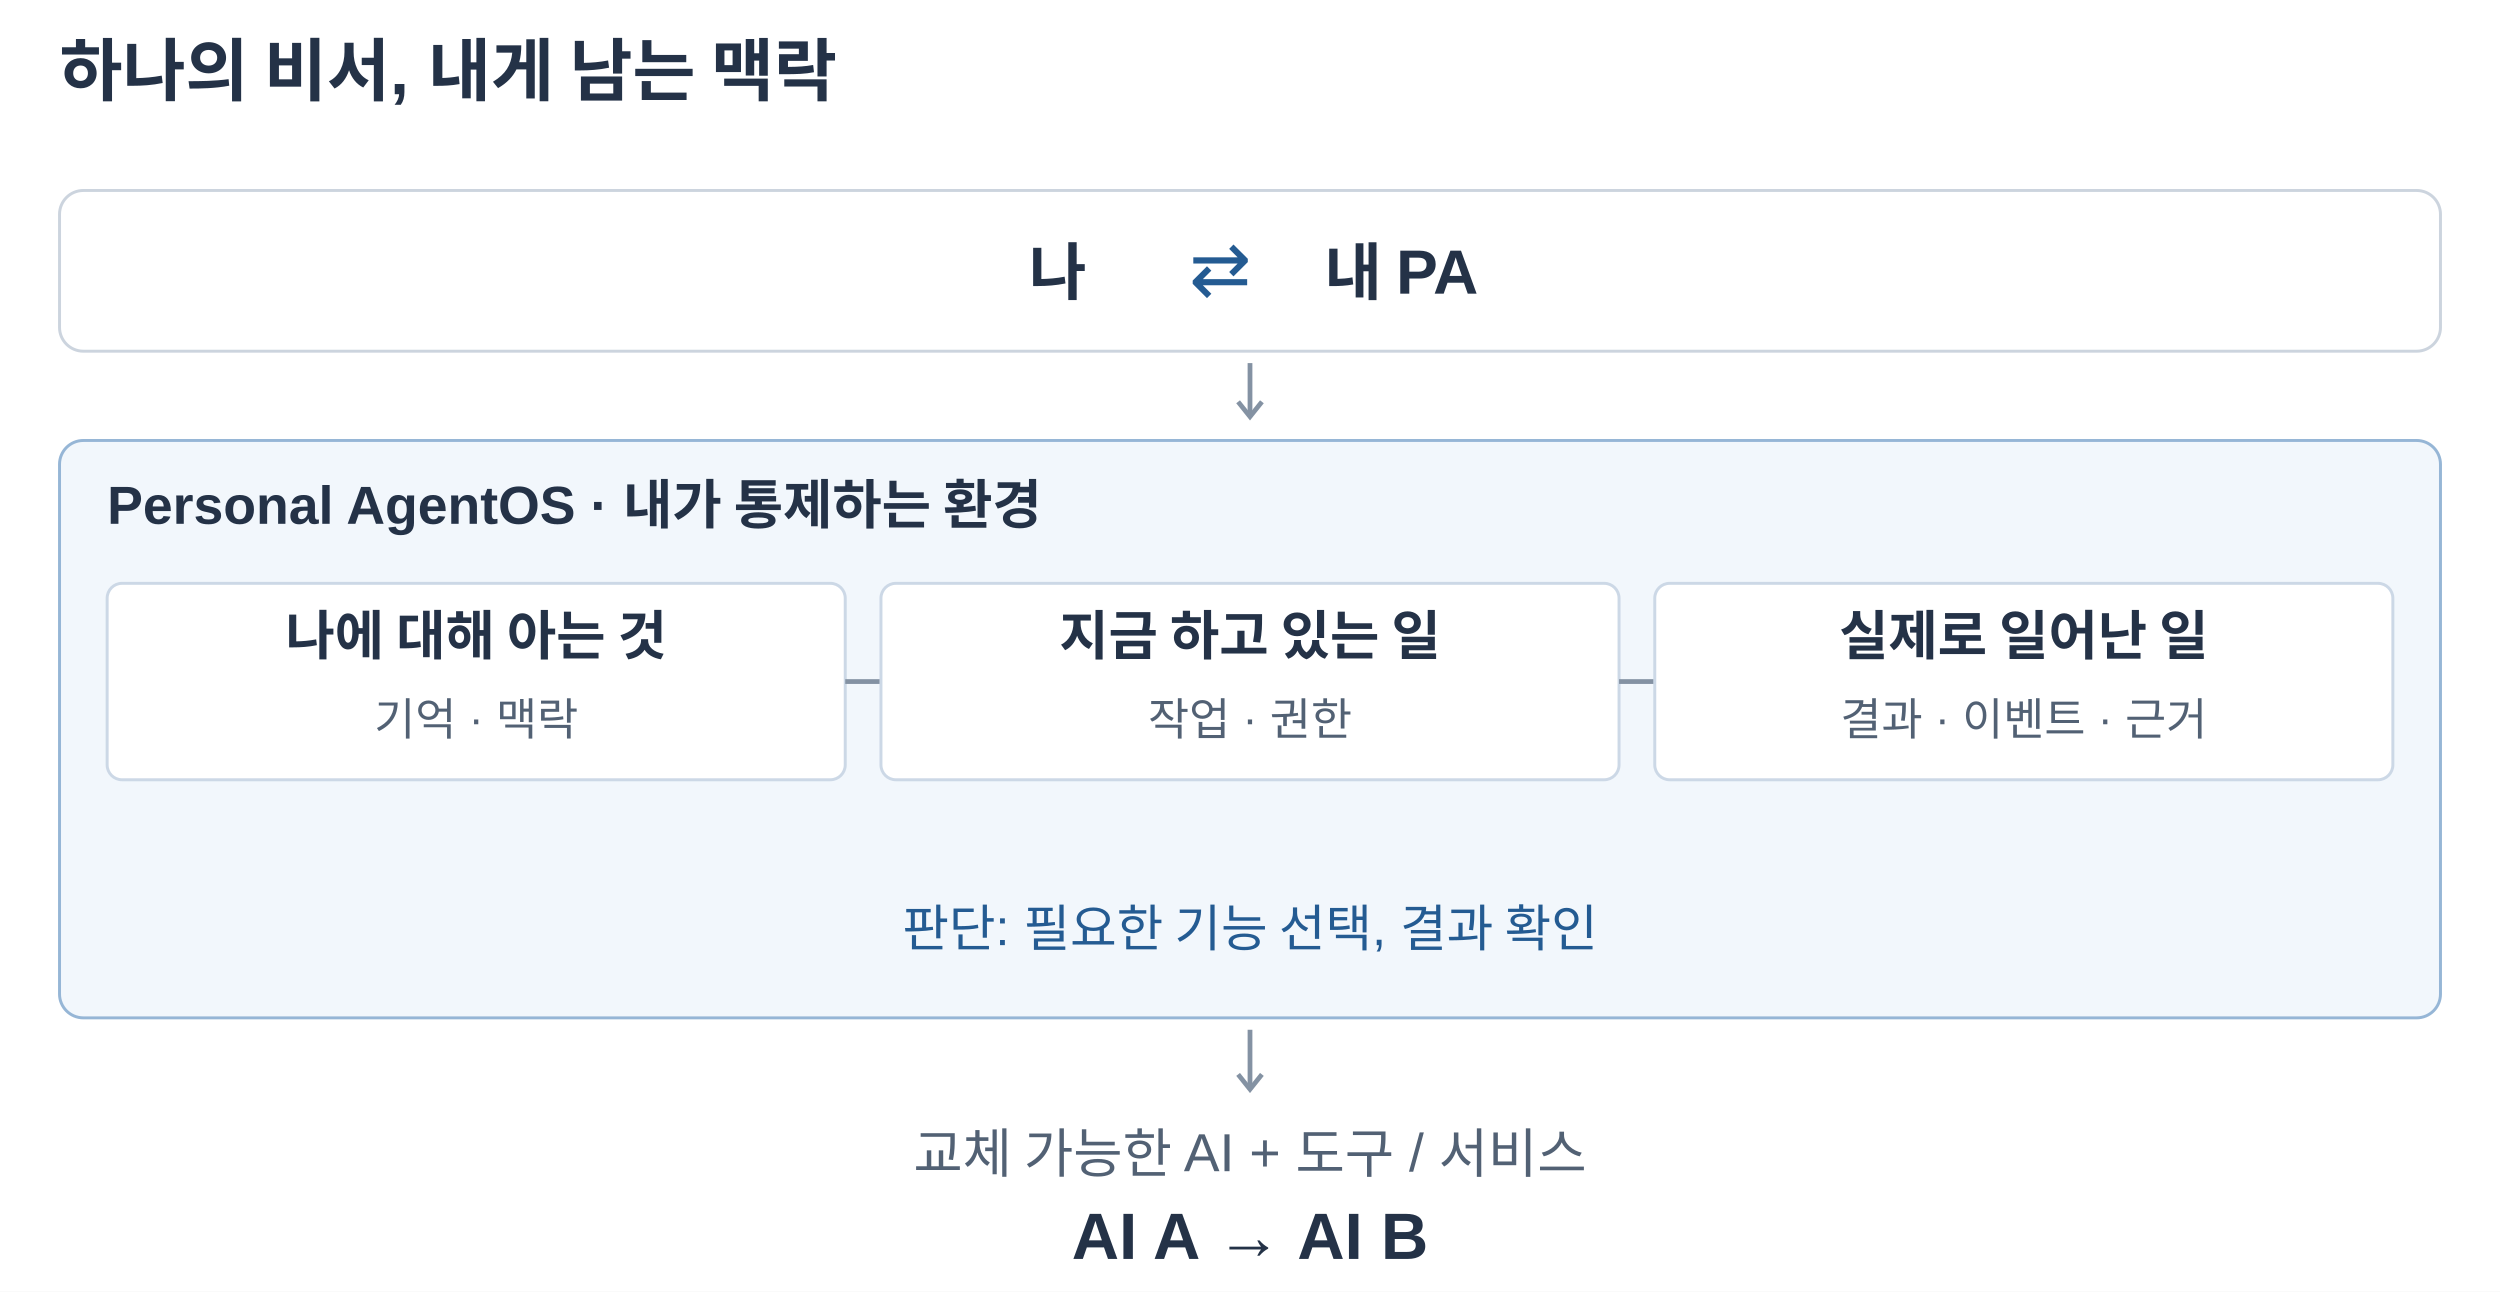
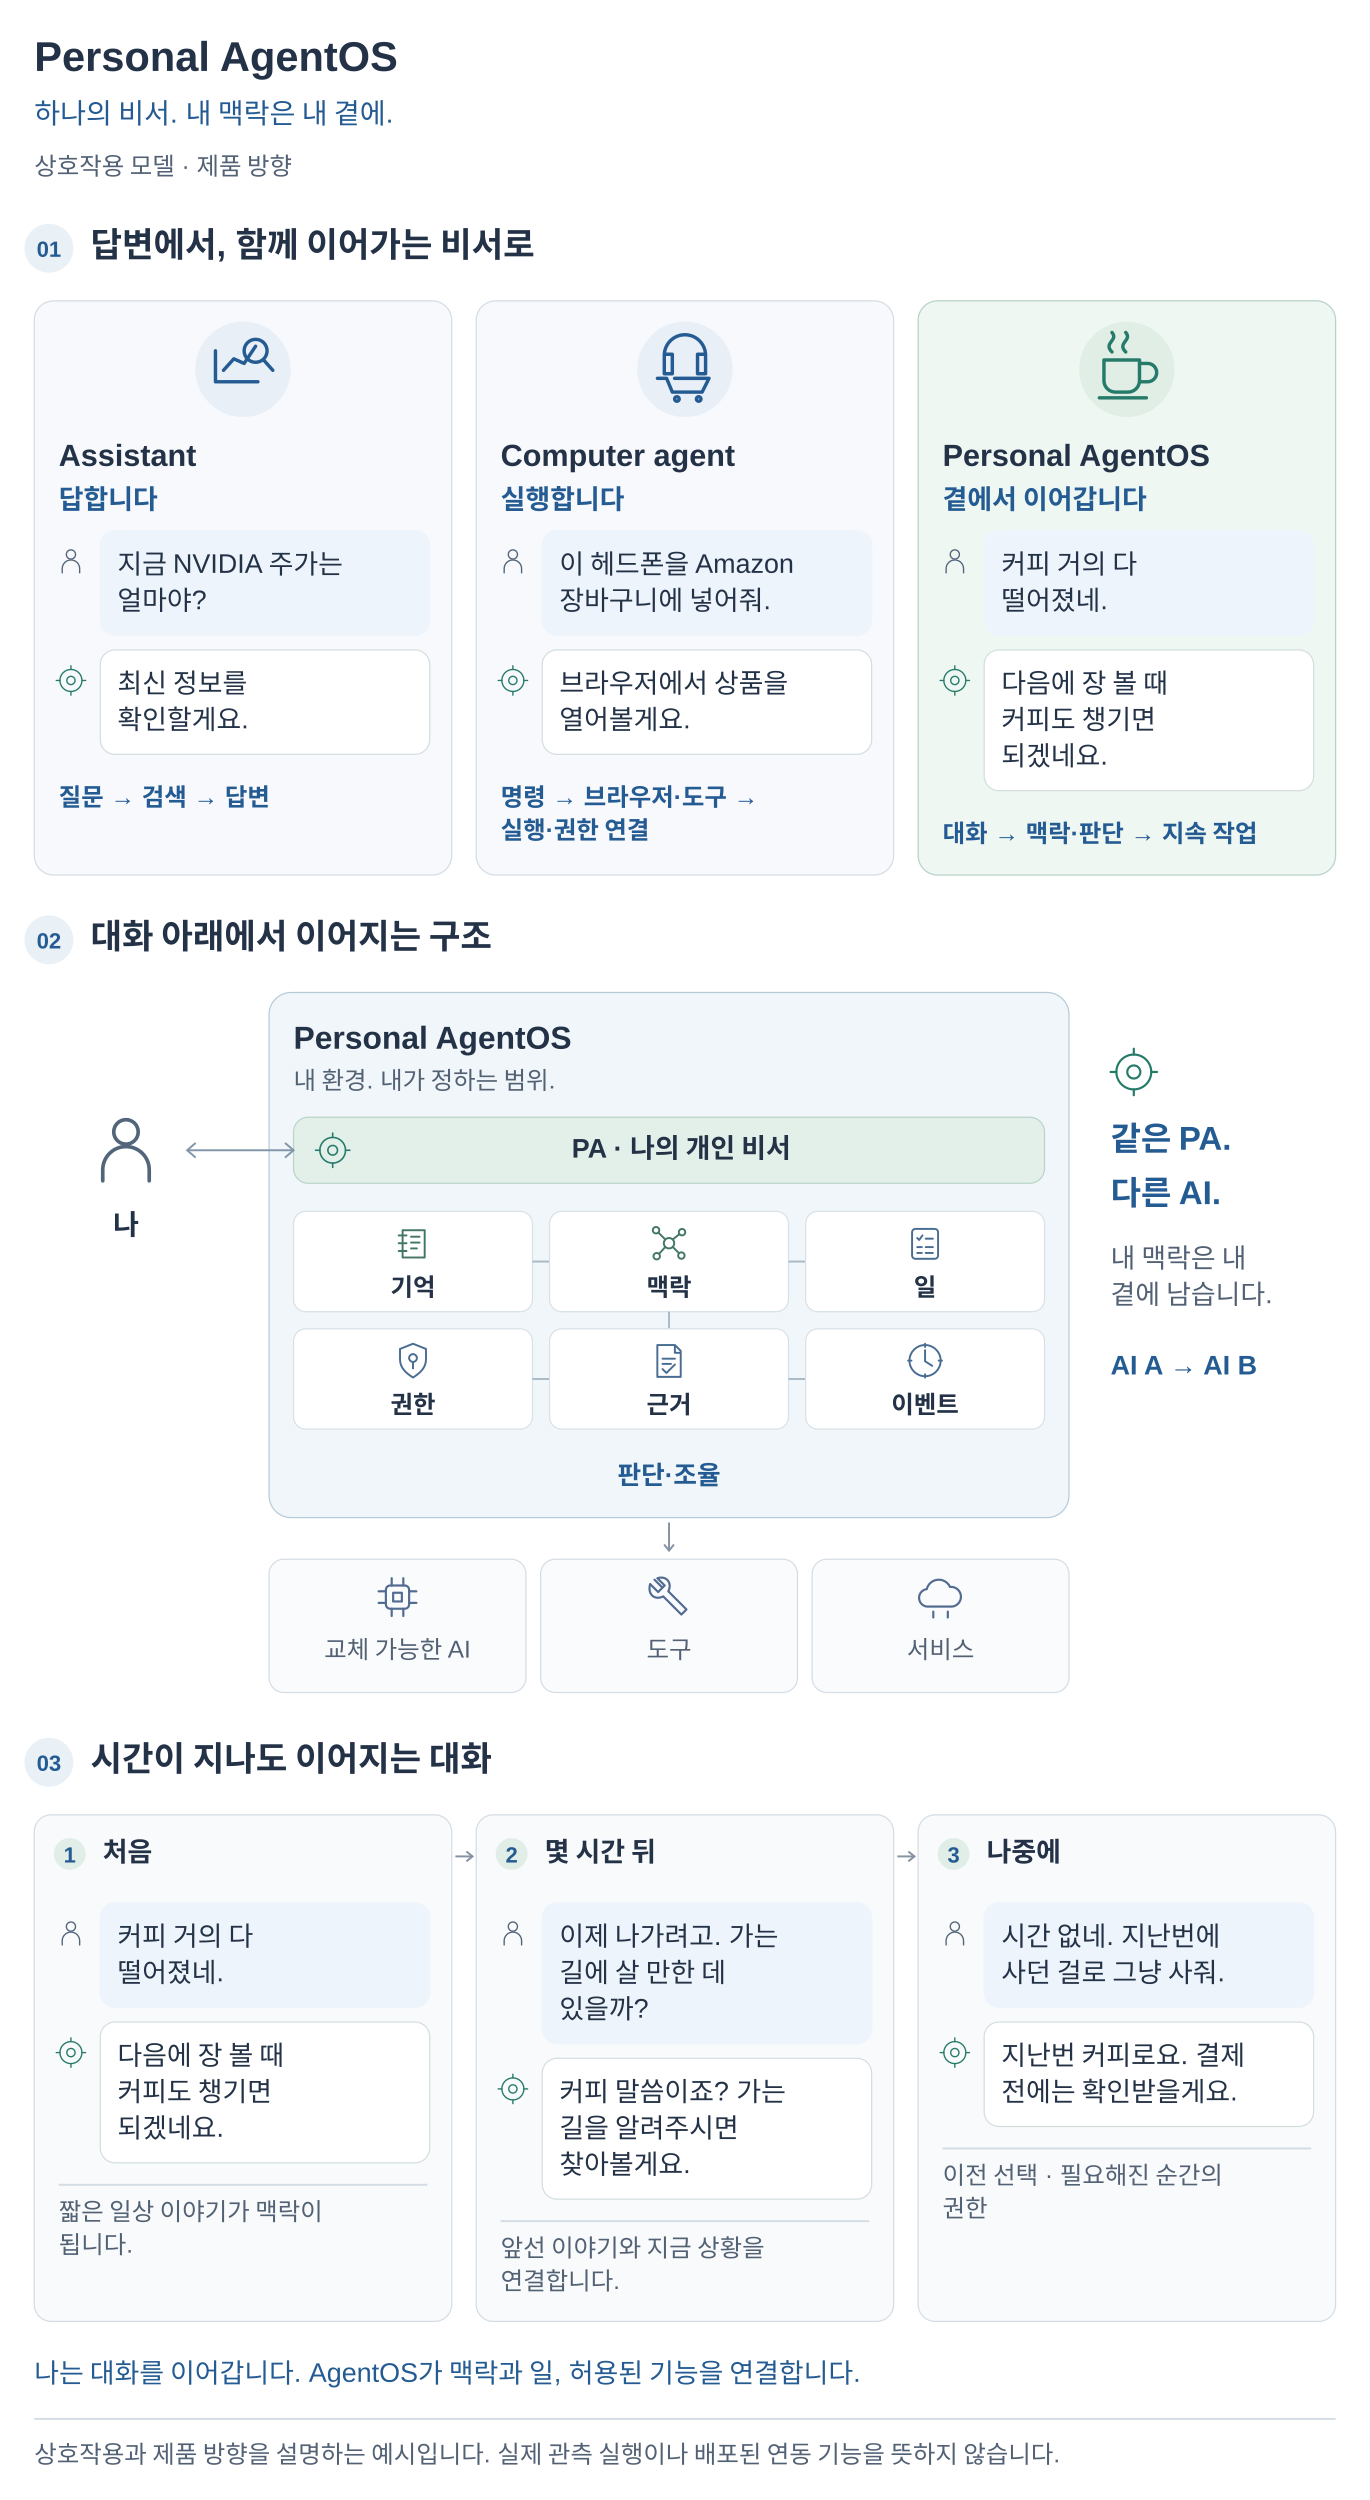
- <svg xmlns="http://www.w3.org/2000/svg" width="840" height="434" viewBox="0 0 840 434" role="img" aria-labelledby="title desc">
+ <svg xmlns="http://www.w3.org/2000/svg" width="1120" height="2044" viewBox="0 0 1120 2044" role="img" aria-labelledby="title desc">
  <style>text{font-family:Arial,"Noto Sans",sans-serif;fill:#243247} .bold{font-weight:700} .muted{fill:#526174} .blue{fill:#245b92}</style>
-   <rect width="840" height="434" fill="#fff" />
-   <text x="20" y="32.0" font-size="23" class="bold" text-anchor="start">하나의 비서, 내게 남는 맥락</text>
-   <rect x="20" y="64" width="800" height="54" rx="8" fill="#fff" stroke="#ccd4de" />
-   <text x="365.0" y="99" font-size="21" class="bold" text-anchor="end">나</text>
-   <text x="410.0" y="99" font-size="25" class="blue" text-anchor="middle">⇄</text>
-   <text x="445.0" y="99" font-size="21" class="bold" text-anchor="start">내 PA</text>
-   <path d="M420.0 122 L420.0 140" fill="none" stroke="#8492a3" stroke-width="1.6" />
-   <path d="M416.0 135 L420.0 140 L424.0 135" fill="none" stroke="#8492a3" stroke-width="1.6" />
-   <rect x="20" y="148" width="800" height="194" rx="8" fill="#f2f7fc" stroke="#96b6d6" />
-   <text x="36" y="176.0" font-size="18" class="bold" text-anchor="start">Personal AgentOS · 내가 통제하는 환경</text>
-   <rect x="36" y="196" width="248" height="66" rx="5" fill="#fff" stroke="#ccd8e6" />
-   <text x="160.0" y="220" font-size="18" class="bold" text-anchor="middle">나에 대해 아는 것</text>
-   <text x="160.0" y="247" font-size="15" class="muted" text-anchor="middle">기억 · 맥락</text>
-   <path d="M284 229H296" fill="none" stroke="#8492a3" stroke-width="1.6" />
-   <rect x="296" y="196" width="248" height="66" rx="5" fill="#fff" stroke="#ccd8e6" />
-   <text x="420.0" y="220" font-size="18" class="bold" text-anchor="middle">지금 하고 있는 일</text>
-   <text x="420.0" y="247" font-size="15" class="muted" text-anchor="middle">작업 · 권한</text>
-   <path d="M544 229H556" fill="none" stroke="#8492a3" stroke-width="1.6" />
-   <rect x="556" y="196" width="248" height="66" rx="5" fill="#fff" stroke="#ccd8e6" />
-   <text x="680.0" y="220" font-size="18" class="bold" text-anchor="middle">실제로 일어난 일</text>
-   <text x="680.0" y="247" font-size="15" class="muted" text-anchor="middle">결과 · 이벤트 · 근거</text>
-   <text x="420.0" y="318" font-size="17" class="blue" text-anchor="middle">판단: 필요한 기능 선택, 결과 확인</text>
-   <path d="M420.0 346 L420.0 366" fill="none" stroke="#8492a3" stroke-width="1.6" />
-   <path d="M416.0 361 L420.0 366 L424.0 361" fill="none" stroke="#8492a3" stroke-width="1.6" />
-   <text x="420.0" y="394" font-size="18" class="muted" text-anchor="middle">교체 가능한 AI + 도구 / 서비스</text>
-   <text x="420.0" y="423" font-size="22" class="bold" text-anchor="middle">AI A  →  AI B</text>
+   <rect width="1120" height="2044" fill="#fff" />
+   <text x="28" y="58.0" font-size="34" class="bold" text-anchor="start">Personal AgentOS</text>
+   <text x="28" y="100.9" font-size="23" class="blue" text-anchor="start">하나의 비서. 내 맥락은 내 곁에.</text>
+   <text x="28" y="142.95" font-size="20" class="muted" text-anchor="start">상호작용 모델 · 제품 방향</text>
+   <circle cx="40" cy="202.95" r="20" fill="#e9f0f6" stroke="none" />
+   <text x="40" y="209.95" font-size="18" class="blue bold" text-anchor="middle">01</text>
+   <text x="74" y="209.95" font-size="28" class="bold" text-anchor="start">답변에서, 함께 이어가는 비서로</text>
+   <rect x="28.0" y="245.95" width="341.333" height="469.5" rx="16" fill="#f7f9fc" stroke="#d4dce5" />
+   <circle cx="198.667" cy="301.95" r="39" fill="#e9eff7" stroke="none" />
+   <g transform="translate(168.6667 269.95) scale(0.9375)" fill="none" stroke="#245b92" stroke-width="3" stroke-linecap="round" stroke-linejoin="round">
+     <path d="M8 45V18m0 27h37M15 35l9-10 9 4 10-15" />
+     <circle cx="43" cy="18" r="10" />
+     <path d="m50 26 8 9" />
+   </g>
+   <text x="48.0" y="380.95" font-size="25" class="bold" text-anchor="start">Assistant</text>
+   <text x="48.0" y="415.95" font-size="22" class="blue bold" text-anchor="start">답합니다</text>
+   <g transform="translate(46.0 446.95) scale(0.375)" fill="none" stroke="#53657a" stroke-width="3" stroke-linecap="round" stroke-linejoin="round">
+     <circle cx="32" cy="17" r="10" />
+     <path d="M13 57v-9a19 19 0 0 1 38 0v9" />
+   </g>
+   <rect x="82.0" y="433.95" width="269.333" height="85.4" rx="12" fill="#edf4fb" stroke="#edf4fb" />
+   <text x="96.0" y="468.95" font-size="22" class="" text-anchor="start">지금 NVIDIA 주가는</text>
+   <text x="96.0" y="498.65" font-size="22" class="" text-anchor="start">얼마야?</text>
+   <g transform="translate(46.0 544.35) scale(0.375)" fill="none" stroke="#257a69" stroke-width="3" stroke-linecap="round" stroke-linejoin="round">
+     <circle cx="32" cy="32" r="24" />
+     <circle cx="32" cy="32" r="9" />
+     <path d="M32 0v8m0 48v8M0 32h8m48 0h8" />
+   </g>
+   <rect x="82.0" y="531.35" width="269.333" height="85.4" rx="12" fill="#ffffff" stroke="#d3dedf" />
+   <text x="96.0" y="566.35" font-size="22" class="" text-anchor="start">최신 정보를</text>
+   <text x="96.0" y="596.05" font-size="22" class="" text-anchor="start">확인할게요.</text>
+   <text x="48.0" y="658.75" font-size="20" class="blue bold" text-anchor="start">질문 → 검색 → 답변</text>
+   <rect x="389.333" y="245.95" width="341.333" height="469.5" rx="16" fill="#f7f9fc" stroke="#d4dce5" />
+   <circle cx="560.0" cy="301.95" r="39" fill="#e9eff7" stroke="none" />
+   <g transform="translate(530.0 269.95) scale(0.9375)" fill="none" stroke="#245b92" stroke-width="3" stroke-linecap="round" stroke-linejoin="round">
+     <path d="M14 29v-7a18 18 0 0 1 36 0v7M14 21h7v17h-7zm29 0h7v17h-7zM8 42h8l5 12h26l6-12H23" />
+     <circle cx="25" cy="60" r="2" />
+     <circle cx="44" cy="60" r="2" />
+   </g>
+   <text x="409.333" y="380.95" font-size="25" class="bold" text-anchor="start">Computer agent</text>
+   <text x="409.333" y="415.95" font-size="22" class="blue bold" text-anchor="start">실행합니다</text>
+   <g transform="translate(407.3333 446.95) scale(0.375)" fill="none" stroke="#53657a" stroke-width="3" stroke-linecap="round" stroke-linejoin="round">
+     <circle cx="32" cy="17" r="10" />
+     <path d="M13 57v-9a19 19 0 0 1 38 0v9" />
+   </g>
+   <rect x="443.333" y="433.95" width="269.333" height="85.4" rx="12" fill="#edf4fb" stroke="#edf4fb" />
+   <text x="457.333" y="468.95" font-size="22" class="" text-anchor="start">이 헤드폰을 Amazon</text>
+   <text x="457.333" y="498.65" font-size="22" class="" text-anchor="start">장바구니에 넣어줘.</text>
+   <g transform="translate(407.3333 544.35) scale(0.375)" fill="none" stroke="#257a69" stroke-width="3" stroke-linecap="round" stroke-linejoin="round">
+     <circle cx="32" cy="32" r="24" />
+     <circle cx="32" cy="32" r="9" />
+     <path d="M32 0v8m0 48v8M0 32h8m48 0h8" />
+   </g>
+   <rect x="443.333" y="531.35" width="269.333" height="85.4" rx="12" fill="#ffffff" stroke="#d3dedf" />
+   <text x="457.333" y="566.35" font-size="22" class="" text-anchor="start">브라우저에서 상품을</text>
+   <text x="457.333" y="596.05" font-size="22" class="" text-anchor="start">열어볼게요.</text>
+   <text x="409.333" y="658.75" font-size="20" class="blue bold" text-anchor="start">명령 → 브라우저·도구 →</text>
+   <text x="409.333" y="685.75" font-size="20" class="blue bold" text-anchor="start">실행·권한 연결</text>
+   <rect x="750.667" y="245.95" width="341.333" height="469.5" rx="16" fill="#eff7f3" stroke="#b7d1c5" />
+   <circle cx="921.333" cy="301.95" r="39" fill="#e0eee6" stroke="none" />
+   <g transform="translate(891.3333 269.95) scale(0.9375)" fill="none" stroke="#257a69" stroke-width="3" stroke-linecap="round" stroke-linejoin="round">
+     <path d="M12 26h31v18a10 10 0 0 1-10 10H22a10 10 0 0 1-10-10zM43 29h7a8 8 0 0 1 0 16h-7M8 59h41M19 19c-8-8 6-10 0-17M31 19c-8-8 6-10 0-17" />
+   </g>
+   <text x="770.667" y="380.95" font-size="25" class="bold" text-anchor="start">Personal AgentOS</text>
+   <text x="770.667" y="415.95" font-size="22" class="blue bold" text-anchor="start">곁에서 이어갑니다</text>
+   <g transform="translate(768.6667 446.95) scale(0.375)" fill="none" stroke="#53657a" stroke-width="3" stroke-linecap="round" stroke-linejoin="round">
+     <circle cx="32" cy="17" r="10" />
+     <path d="M13 57v-9a19 19 0 0 1 38 0v9" />
+   </g>
+   <rect x="804.667" y="433.95" width="269.333" height="85.4" rx="12" fill="#edf4fb" stroke="#edf4fb" />
+   <text x="818.667" y="468.95" font-size="22" class="" text-anchor="start">커피 거의 다</text>
+   <text x="818.667" y="498.65" font-size="22" class="" text-anchor="start">떨어졌네.</text>
+   <g transform="translate(768.6667 544.35) scale(0.375)" fill="none" stroke="#257a69" stroke-width="3" stroke-linecap="round" stroke-linejoin="round">
+     <circle cx="32" cy="32" r="24" />
+     <circle cx="32" cy="32" r="9" />
+     <path d="M32 0v8m0 48v8M0 32h8m48 0h8" />
+   </g>
+   <rect x="804.667" y="531.35" width="269.333" height="115.1" rx="12" fill="#ffffff" stroke="#d3dedf" />
+   <text x="818.667" y="566.35" font-size="22" class="" text-anchor="start">다음에 장 볼 때</text>
+   <text x="818.667" y="596.05" font-size="22" class="" text-anchor="start">커피도 챙기면</text>
+   <text x="818.667" y="625.75" font-size="22" class="" text-anchor="start">되겠네요.</text>
+   <text x="770.667" y="688.45" font-size="20" class="blue bold" text-anchor="start">대화 → 맥락·판단 → 지속 작업</text>
+   <circle cx="40" cy="768.45" r="20" fill="#e9f0f6" stroke="none" />
+   <text x="40" y="775.45" font-size="18" class="blue bold" text-anchor="middle">02</text>
+   <text x="74" y="775.45" font-size="28" class="bold" text-anchor="start">대화 아래에서 이어지는 구조</text>
+   <g transform="translate(71 908.45) scale(1.0)" fill="none" stroke="#53657a" stroke-width="3" stroke-linecap="round" stroke-linejoin="round">
+     <circle cx="32" cy="17" r="10" />
+     <path d="M13 57v-9a19 19 0 0 1 38 0v9" />
+   </g>
+   <text x="103" y="1009.45" font-size="23" class="bold" text-anchor="middle">나</text>
+   <rect x="220" y="811.45" width="654" height="429.35" rx="18" fill="#f0f6f9" stroke="#b6cad9" />
+   <text x="240" y="857.45" font-size="26" class="bold" text-anchor="start">Personal AgentOS</text>
+   <text x="240" y="890.45" font-size="20" class="muted" text-anchor="start">내 환경. 내가 정하는 범위.</text>
+   <rect x="240" y="913.45" width="614" height="54" rx="12" fill="#e3f0e9" stroke="#bad3c8" />
+   <g transform="translate(258 926.45) scale(0.4375)" fill="none" stroke="#257a69" stroke-width="3" stroke-linecap="round" stroke-linejoin="round">
+     <circle cx="32" cy="32" r="24" />
+     <circle cx="32" cy="32" r="9" />
+     <path d="M32 0v8m0 48v8M0 32h8m48 0h8" />
+   </g>
+   <text x="557.0" y="946.45" font-size="22" class="bold" text-anchor="middle">PA · 나의 개인 비서</text>
+   <path d="M153 940.45H240" fill="none" stroke="#8296a9" stroke-width="1.6" />
+   <path d="M160 934.45L153 940.45L160 946.45M233 934.45L240 940.45L233 946.45" fill="none" stroke="#8296a9" stroke-width="1.6" />
+   <rect x="240.0" y="990.45" width="195.333" height="82" rx="10" fill="#fff" stroke="#d8e1e7" />
+   <g transform="translate(320.6667 999.45) scale(0.53125)" fill="none" stroke="#427665" stroke-width="3" stroke-linecap="round" stroke-linejoin="round">
+     <path d="M16 12h34v42H16zM10 20h12m-12 12h12m-12 12h12M29 22h13m-13 9h13m-13 9h9" />
+   </g>
+   <text x="337.667" y="1059.45" font-size="20" class="bold" text-anchor="middle">기억</text>
+   <path d="M435.333 1031.45H449.333" fill="none" stroke="#a7bac6" stroke-width="1.6" />
+   <rect x="449.333" y="990.45" width="195.333" height="82" rx="10" fill="#fff" stroke="#d8e1e7" />
+   <g transform="translate(530.0 999.45) scale(0.53125)" fill="none" stroke="#427665" stroke-width="3" stroke-linecap="round" stroke-linejoin="round">
+     <circle cx="32" cy="32" r="8" />
+     <circle cx="12" cy="12" r="5" />
+     <circle cx="52" cy="15" r="5" />
+     <circle cx="13" cy="52" r="5" />
+     <circle cx="51" cy="51" r="5" />
+     <path d="m16 16 10 10m12 0 10-8M17 48l9-10m12 0 9 9" />
+   </g>
+   <text x="547.0" y="1059.45" font-size="20" class="bold" text-anchor="middle">맥락</text>
+   <path d="M644.667 1031.45H658.667" fill="none" stroke="#a7bac6" stroke-width="1.6" />
+   <path d="M547.0 1072.45V1086.45" fill="none" stroke="#a7bac6" stroke-width="1.6" />
+   <rect x="658.667" y="990.45" width="195.333" height="82" rx="10" fill="#fff" stroke="#d8e1e7" />
+   <g transform="translate(739.3333 999.45) scale(0.53125)" fill="none" stroke="#496d92" stroke-width="3" stroke-linecap="round" stroke-linejoin="round">
+     <rect x="12" y="10" width="40" height="46" rx="5" />
+     <path d="m20 24 3 3 5-7m5 5h11M20 38h7m6 0h11M20 47h7m6 0h11" />
+   </g>
+   <text x="756.333" y="1059.45" font-size="20" class="bold" text-anchor="middle">일</text>
+   <rect x="240.0" y="1086.45" width="195.333" height="82" rx="10" fill="#fff" stroke="#d8e1e7" />
+   <g transform="translate(320.6667 1095.45) scale(0.53125)" fill="none" stroke="#496d92" stroke-width="3" stroke-linecap="round" stroke-linejoin="round">
+     <path d="M32 6 52 14v16c0 13-9 21-20 28-11-7-20-15-20-28V14z" />
+     <circle cx="32" cy="28" r="6" />
+     <path d="M32 34v10" />
+   </g>
+   <text x="337.667" y="1155.45" font-size="20" class="bold" text-anchor="middle">권한</text>
+   <path d="M435.333 1127.45H449.333" fill="none" stroke="#a7bac6" stroke-width="1.6" />
+   <rect x="449.333" y="1086.45" width="195.333" height="82" rx="10" fill="#fff" stroke="#d8e1e7" />
+   <g transform="translate(530.0 1095.45) scale(0.53125)" fill="none" stroke="#496d92" stroke-width="3" stroke-linecap="round" stroke-linejoin="round">
+     <path d="M14 8h27l9 9v40H14zM41 8v12h9M22 29h19m-19 8h13m-13 8 6 6 13-13" />
+   </g>
+   <text x="547.0" y="1155.45" font-size="20" class="bold" text-anchor="middle">근거</text>
+   <path d="M644.667 1127.45H658.667" fill="none" stroke="#a7bac6" stroke-width="1.6" />
+   <rect x="658.667" y="1086.45" width="195.333" height="82" rx="10" fill="#fff" stroke="#d8e1e7" />
+   <g transform="translate(739.3333 1095.45) scale(0.53125)" fill="none" stroke="#496d92" stroke-width="3" stroke-linecap="round" stroke-linejoin="round">
+     <circle cx="32" cy="32" r="24" />
+     <path d="M32 16v17l11 7M6 32h5m42 0h5M32 6v5m0 42v5" />
+   </g>
+   <text x="756.333" y="1155.45" font-size="20" class="bold" text-anchor="middle">이벤트</text>
+   <text x="547.0" y="1213.45" font-size="21" class="blue bold" text-anchor="middle">판단·조율</text>
+   <path d="M547.0 1244.8 L547.0 1267.8" fill="none" stroke="#8492a3" stroke-width="1.6" />
+   <path d="M543.0 1262.8 L547.0 1267.8 L551.0 1262.8" fill="none" stroke="#8492a3" stroke-width="1.6" />
+   <rect x="220.0" y="1274.8" width="210.0" height="109" rx="12" fill="#fafbfd" stroke="#d4dce5" />
+   <g transform="translate(306.0 1286.8) scale(0.59375)" fill="none" stroke="#526b91" stroke-width="3" stroke-linecap="round" stroke-linejoin="round">
+     <rect x="16" y="16" width="32" height="32" rx="6" />
+     <path d="M24 6v10m16-10v10M24 48v10m16-10v10M6 24h10M6 40h10m32-16h10M48 40h10M26 26h12v12H26z" />
+   </g>
+   <text x="325.0" y="1355.8" font-size="20" class="muted" text-anchor="middle">교체 가능한 AI</text>
+   <rect x="442.0" y="1274.8" width="210.0" height="109" rx="12" fill="#fafbfd" stroke="#d4dce5" />
+   <g transform="translate(528.0 1286.8) scale(0.59375)" fill="none" stroke="#526b91" stroke-width="3" stroke-linecap="round" stroke-linejoin="round">
+     <path d="m12 8 11 11-6 6L6 14c-4 14 6 23 18 17l25 25 7-7-25-25C37 12 28 2 16 6l10 10-7 7" />
+   </g>
+   <text x="547.0" y="1355.8" font-size="20" class="muted" text-anchor="middle">도구</text>
+   <rect x="664.0" y="1274.8" width="210.0" height="109" rx="12" fill="#fafbfd" stroke="#d4dce5" />
+   <g transform="translate(750.0 1286.8) scale(0.59375)" fill="none" stroke="#526b91" stroke-width="3" stroke-linecap="round" stroke-linejoin="round">
+     <path d="M16 45a12 12 0 0 1-3-24 17 17 0 0 1 32-3 13 13 0 0 1 3 27H16zM22 52v8m20-8v8" />
+   </g>
+   <text x="769.0" y="1355.8" font-size="20" class="muted" text-anchor="middle">서비스</text>
+   <g transform="translate(908 857.45) scale(0.59375)" fill="none" stroke="#257a69" stroke-width="3" stroke-linecap="round" stroke-linejoin="round">
+     <circle cx="32" cy="32" r="24" />
+     <circle cx="32" cy="32" r="9" />
+     <path d="M32 0v8m0 48v8M0 32h8m48 0h8" />
+   </g>
+   <text x="908" y="940.45" font-size="27" class="blue bold" text-anchor="start">같은 PA.</text>
+   <text x="908" y="984.9" font-size="27" class="blue bold" text-anchor="start">다른 AI.</text>
+   <text x="908" y="1036.35" font-size="22" class="muted" text-anchor="start">내 맥락은 내</text>
+   <text x="908" y="1066.05" font-size="22" class="muted" text-anchor="start">곁에 남습니다.</text>
+   <text x="908" y="1123.75" font-size="22" class="blue bold" text-anchor="start">AI A → AI B</text>
+   <circle cx="40" cy="1440.8" r="20" fill="#e9f0f6" stroke="none" />
+   <text x="40" y="1447.8" font-size="18" class="blue bold" text-anchor="middle">03</text>
+   <text x="74" y="1447.8" font-size="28" class="bold" text-anchor="start">시간이 지나도 이어지는 대화</text>
+   <rect x="28.0" y="1483.8" width="341.333" height="414.2" rx="14" fill="#f8fafb" stroke="#d4dce5" />
+   <circle cx="57.0" cy="1515.8" r="13" fill="#e1eee8" stroke="none" />
+   <text x="57.0" y="1522.8" font-size="18" class="blue bold" text-anchor="middle">1</text>
+   <text x="84.0" y="1521.8" font-size="22" class="bold" text-anchor="start">처음</text>
+   <g transform="translate(46.0 1568.8) scale(0.375)" fill="none" stroke="#53657a" stroke-width="3" stroke-linecap="round" stroke-linejoin="round">
+     <circle cx="32" cy="17" r="10" />
+     <path d="M13 57v-9a19 19 0 0 1 38 0v9" />
+   </g>
+   <rect x="82.0" y="1555.8" width="269.333" height="85.4" rx="12" fill="#edf4fb" stroke="#edf4fb" />
+   <text x="96.0" y="1590.8" font-size="22" class="" text-anchor="start">커피 거의 다</text>
+   <text x="96.0" y="1620.5" font-size="22" class="" text-anchor="start">떨어졌네.</text>
+   <g transform="translate(46.0 1666.2) scale(0.375)" fill="none" stroke="#257a69" stroke-width="3" stroke-linecap="round" stroke-linejoin="round">
+     <circle cx="32" cy="32" r="24" />
+     <circle cx="32" cy="32" r="9" />
+     <path d="M32 0v8m0 48v8M0 32h8m48 0h8" />
+   </g>
+   <rect x="82.0" y="1653.2" width="269.333" height="115.1" rx="12" fill="#ffffff" stroke="#d3dedf" />
+   <text x="96.0" y="1688.2" font-size="22" class="" text-anchor="start">다음에 장 볼 때</text>
+   <text x="96.0" y="1717.9" font-size="22" class="" text-anchor="start">커피도 챙기면</text>
+   <text x="96.0" y="1747.6" font-size="22" class="" text-anchor="start">되겠네요.</text>
+   <path d="M48.0 1786.3H349.333" fill="none" stroke="#d4dce5" stroke-width="1.6" />
+   <text x="48.0" y="1815.3" font-size="20" class="muted" text-anchor="start">짧은 일상 이야기가 맥락이</text>
+   <text x="48.0" y="1842.3" font-size="20" class="muted" text-anchor="start">됩니다.</text>
+   <path d="M372.333 1517.8 L386.333 1517.8" fill="none" stroke="#8492a3" stroke-width="1.6" />
+   <path d="M381.333 1513.8 L386.333 1517.8 L381.333 1521.8" fill="none" stroke="#8492a3" stroke-width="1.6" />
+   <rect x="389.333" y="1483.8" width="341.333" height="414.2" rx="14" fill="#f8fafb" stroke="#d4dce5" />
+   <circle cx="418.333" cy="1515.8" r="13" fill="#e1eee8" stroke="none" />
+   <text x="418.333" y="1522.8" font-size="18" class="blue bold" text-anchor="middle">2</text>
+   <text x="445.333" y="1521.8" font-size="22" class="bold" text-anchor="start">몇 시간 뒤</text>
+   <g transform="translate(407.3333 1568.8) scale(0.375)" fill="none" stroke="#53657a" stroke-width="3" stroke-linecap="round" stroke-linejoin="round">
+     <circle cx="32" cy="17" r="10" />
+     <path d="M13 57v-9a19 19 0 0 1 38 0v9" />
+   </g>
+   <rect x="443.333" y="1555.8" width="269.333" height="115.1" rx="12" fill="#edf4fb" stroke="#edf4fb" />
+   <text x="457.333" y="1590.8" font-size="22" class="" text-anchor="start">이제 나가려고. 가는</text>
+   <text x="457.333" y="1620.5" font-size="22" class="" text-anchor="start">길에 살 만한 데</text>
+   <text x="457.333" y="1650.2" font-size="22" class="" text-anchor="start">있을까?</text>
+   <g transform="translate(407.3333 1695.9) scale(0.375)" fill="none" stroke="#257a69" stroke-width="3" stroke-linecap="round" stroke-linejoin="round">
+     <circle cx="32" cy="32" r="24" />
+     <circle cx="32" cy="32" r="9" />
+     <path d="M32 0v8m0 48v8M0 32h8m48 0h8" />
+   </g>
+   <rect x="443.333" y="1682.9" width="269.333" height="115.1" rx="12" fill="#ffffff" stroke="#d3dedf" />
+   <text x="457.333" y="1717.9" font-size="22" class="" text-anchor="start">커피 말씀이죠? 가는</text>
+   <text x="457.333" y="1747.6" font-size="22" class="" text-anchor="start">길을 알려주시면</text>
+   <text x="457.333" y="1777.3" font-size="22" class="" text-anchor="start">찾아볼게요.</text>
+   <path d="M409.333 1816.0H710.667" fill="none" stroke="#d4dce5" stroke-width="1.6" />
+   <text x="409.333" y="1845.0" font-size="20" class="muted" text-anchor="start">앞선 이야기와 지금 상황을</text>
+   <text x="409.333" y="1872.0" font-size="20" class="muted" text-anchor="start">연결합니다.</text>
+   <path d="M733.667 1517.8 L747.667 1517.8" fill="none" stroke="#8492a3" stroke-width="1.6" />
+   <path d="M742.667 1513.8 L747.667 1517.8 L742.667 1521.8" fill="none" stroke="#8492a3" stroke-width="1.6" />
+   <rect x="750.667" y="1483.8" width="341.333" height="414.2" rx="14" fill="#f8fafb" stroke="#d4dce5" />
+   <circle cx="779.667" cy="1515.8" r="13" fill="#e1eee8" stroke="none" />
+   <text x="779.667" y="1522.8" font-size="18" class="blue bold" text-anchor="middle">3</text>
+   <text x="806.667" y="1521.8" font-size="22" class="bold" text-anchor="start">나중에</text>
+   <g transform="translate(768.6667 1568.8) scale(0.375)" fill="none" stroke="#53657a" stroke-width="3" stroke-linecap="round" stroke-linejoin="round">
+     <circle cx="32" cy="17" r="10" />
+     <path d="M13 57v-9a19 19 0 0 1 38 0v9" />
+   </g>
+   <rect x="804.667" y="1555.8" width="269.333" height="85.4" rx="12" fill="#edf4fb" stroke="#edf4fb" />
+   <text x="818.667" y="1590.8" font-size="22" class="" text-anchor="start">시간 없네. 지난번에</text>
+   <text x="818.667" y="1620.5" font-size="22" class="" text-anchor="start">사던 걸로 그냥 사줘.</text>
+   <g transform="translate(768.6667 1666.2) scale(0.375)" fill="none" stroke="#257a69" stroke-width="3" stroke-linecap="round" stroke-linejoin="round">
+     <circle cx="32" cy="32" r="24" />
+     <circle cx="32" cy="32" r="9" />
+     <path d="M32 0v8m0 48v8M0 32h8m48 0h8" />
+   </g>
+   <rect x="804.667" y="1653.2" width="269.333" height="85.4" rx="12" fill="#ffffff" stroke="#d3dedf" />
+   <text x="818.667" y="1688.2" font-size="22" class="" text-anchor="start">지난번 커피로요. 결제</text>
+   <text x="818.667" y="1717.9" font-size="22" class="" text-anchor="start">전에는 확인받을게요.</text>
+   <path d="M770.667 1756.6H1072.0" fill="none" stroke="#d4dce5" stroke-width="1.6" />
+   <text x="770.667" y="1785.6" font-size="20" class="muted" text-anchor="start">이전 선택 · 필요해진 순간의</text>
+   <text x="770.667" y="1812.6" font-size="20" class="muted" text-anchor="start">권한</text>
+   <text x="28" y="1948" font-size="22" class="blue" text-anchor="start">나는 대화를 이어갑니다. AgentOS가 맥락과 일, 허용된 기능을 연결합니다.</text>
+   <path d="M28 1977.7H1092" fill="none" stroke="#d4dce5" stroke-width="1.6" />
+   <text x="28" y="2013.7" font-size="20" class="muted" text-anchor="start">상호작용과 제품 방향을 설명하는 예시입니다. 실제 관측 실행이나 배포된 연동 기능을 뜻하지 않습니다.</text>
</svg>
